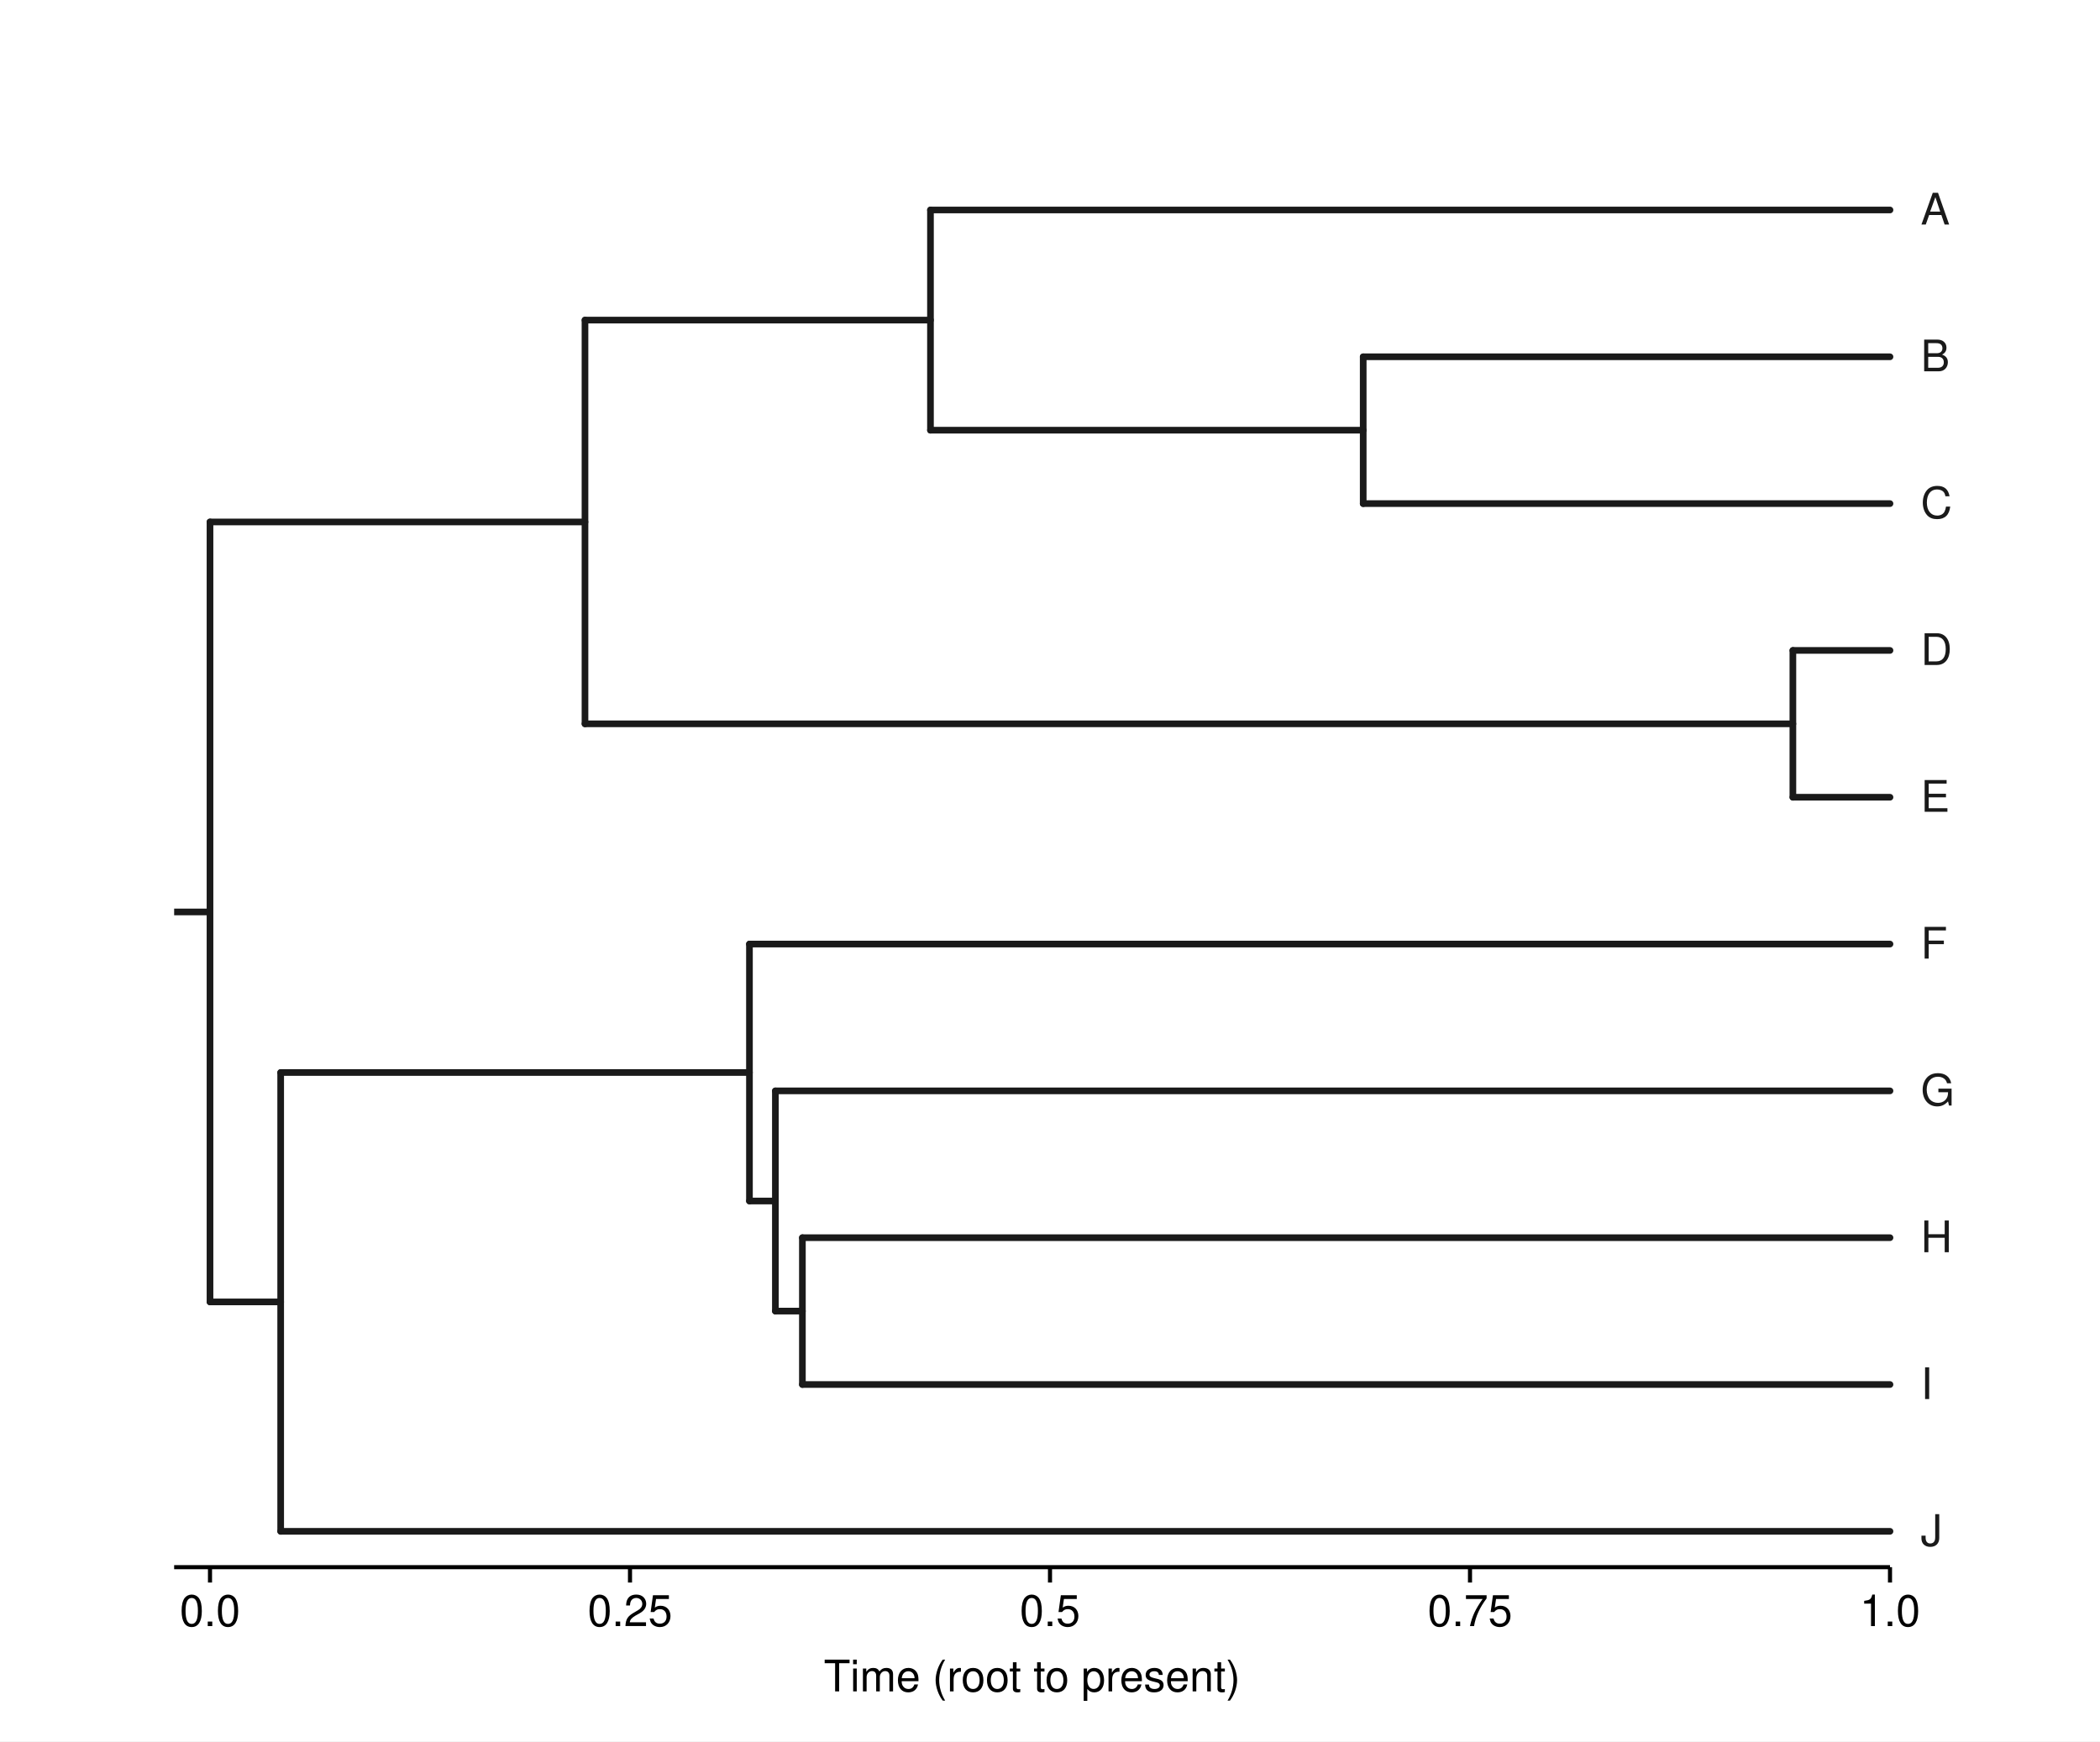
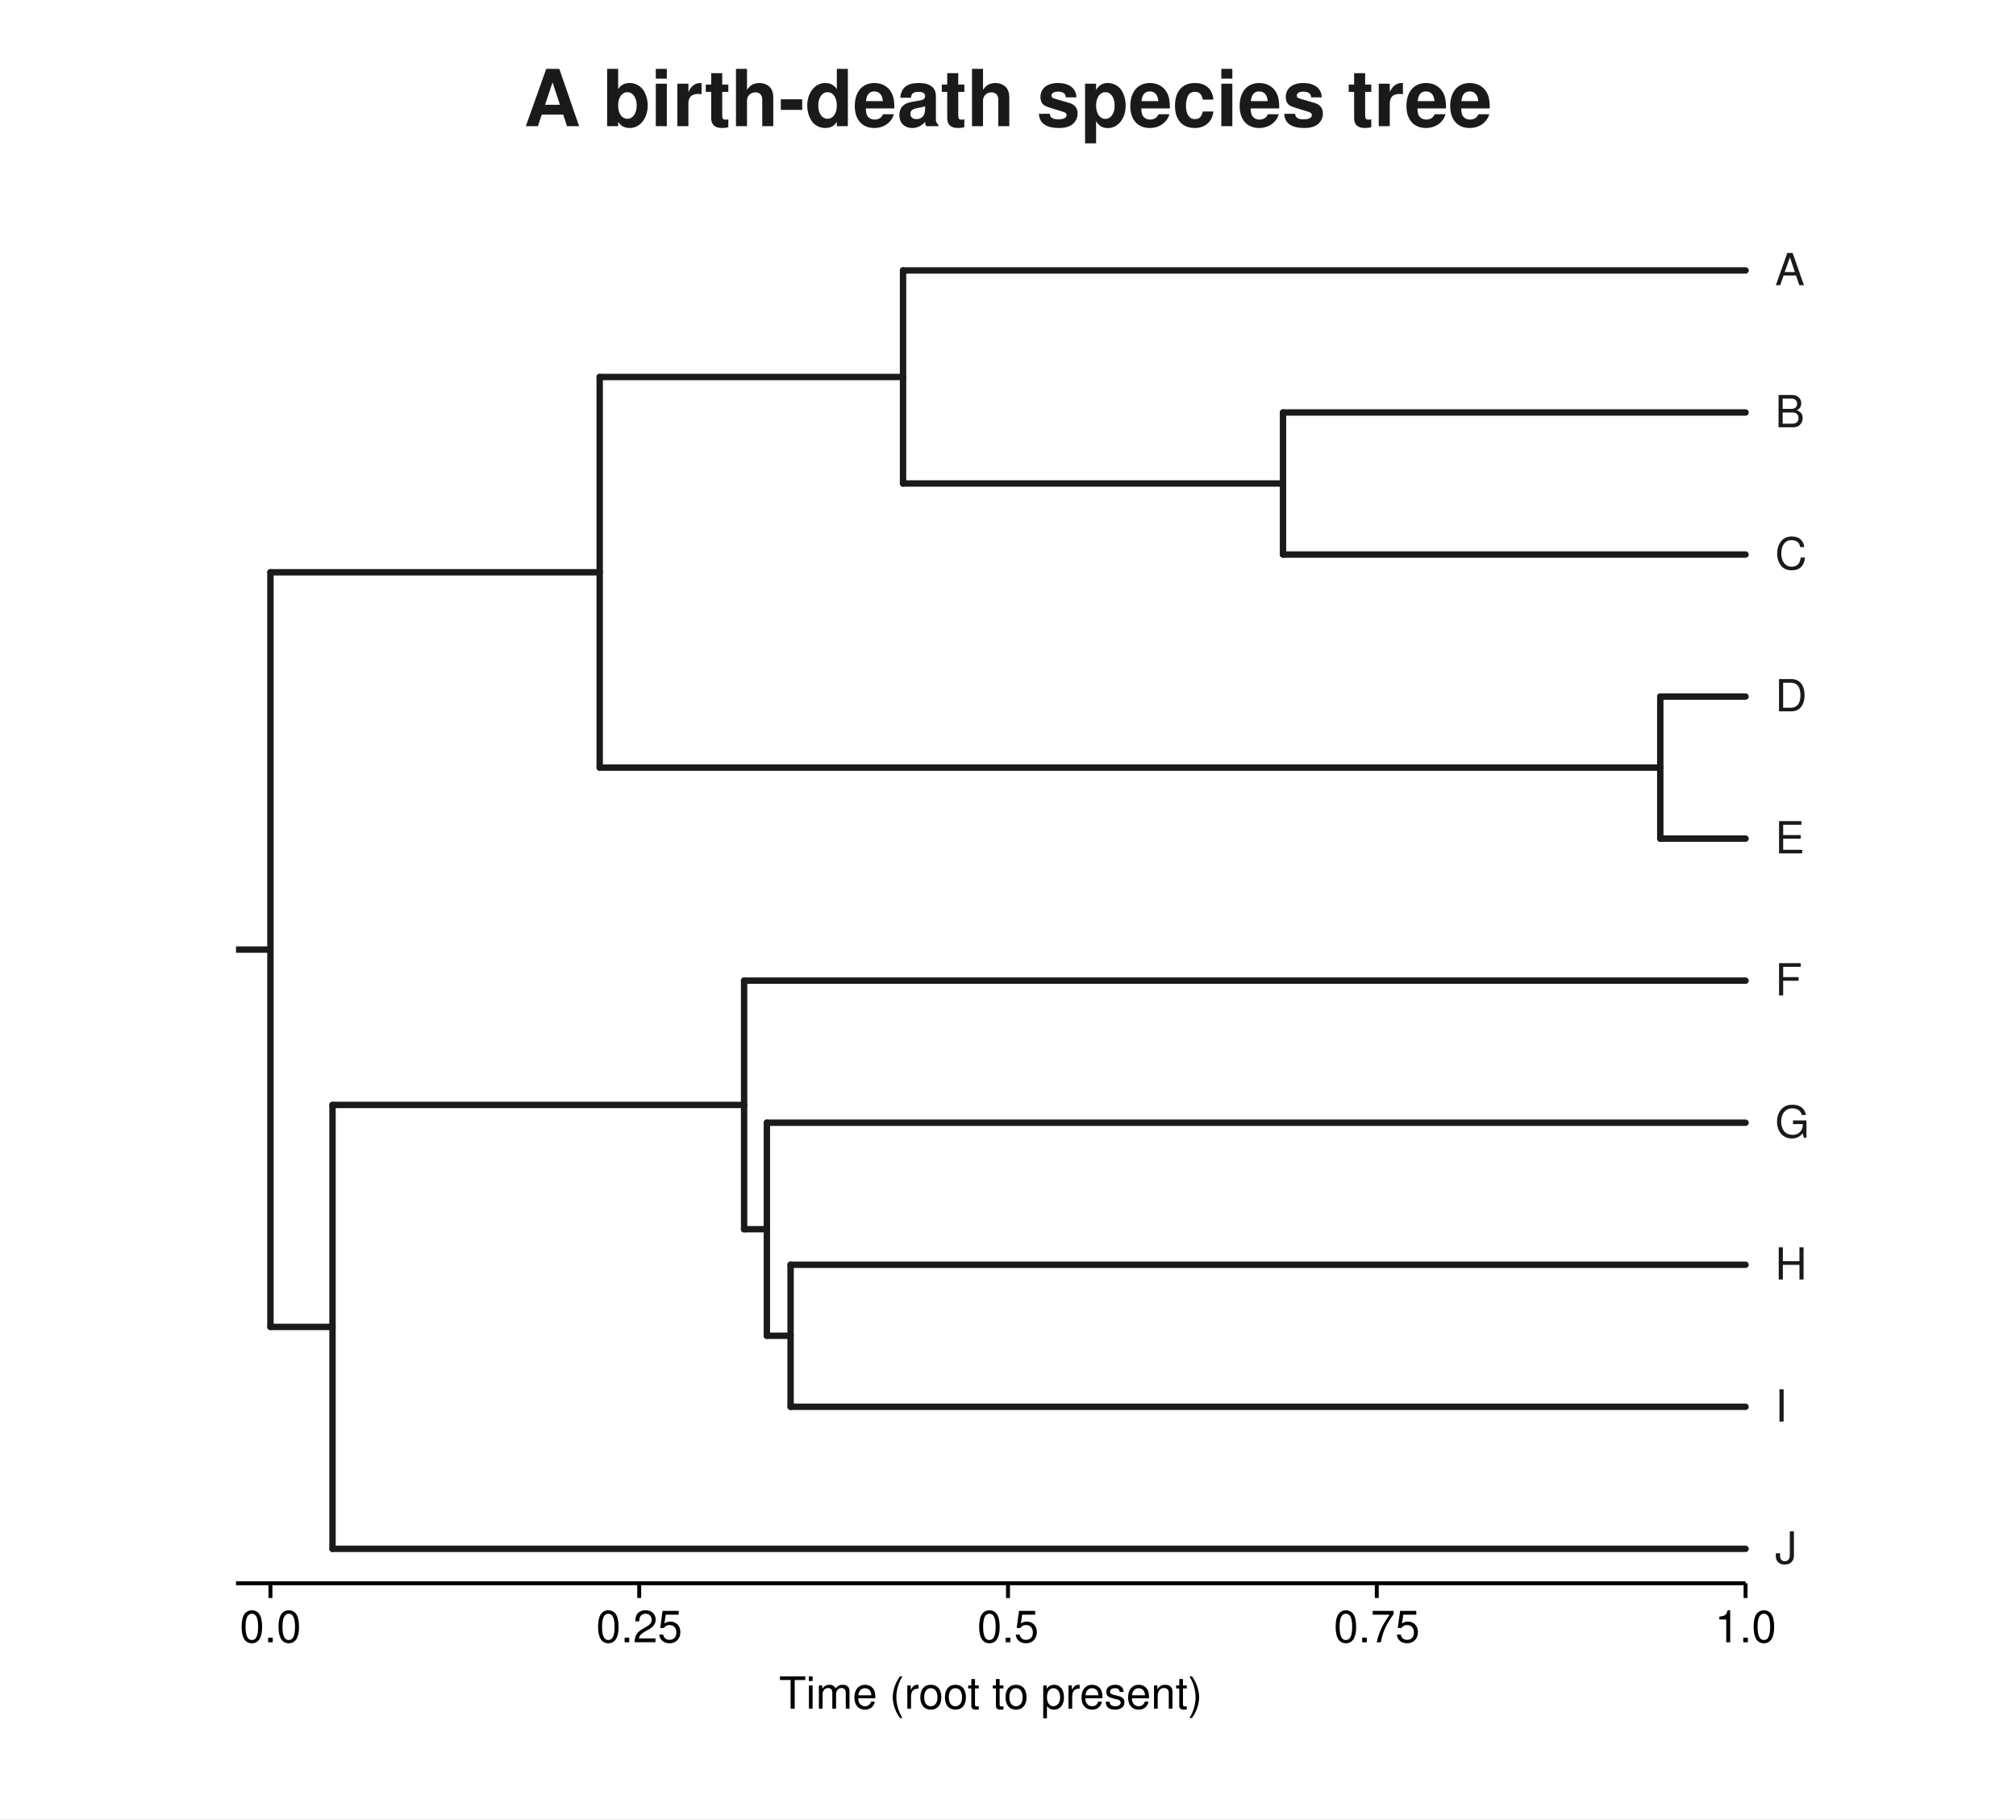
- <svg xmlns="http://www.w3.org/2000/svg" width="820" height="680" viewBox="-410.0 -340.0 820 680">
+ <svg xmlns="http://www.w3.org/2000/svg" width="820" height="740" viewBox="-410.0 -370.0 820 740">
  <defs>
</defs>
-   <rect x="-410.0" y="-340.0" width="820" height="680" fill="white" />
-   <path d="M-46.673,-258.0 L328,-258.0" stroke="#1a1a1a" stroke-width="2.6" stroke-linecap="round" />
-   <path d="M122.298,-200.667 L328,-200.667" stroke="#1a1a1a" stroke-width="2.6" stroke-linecap="round" />
-   <path d="M122.298,-143.333 L328,-143.333" stroke="#1a1a1a" stroke-width="2.6" stroke-linecap="round" />
-   <path d="M-46.673,-172.0 L122.298,-172.0" stroke="#1a1a1a" stroke-width="2.6" stroke-linecap="round" />
-   <path d="M122.298,-200.667 L122.298,-143.333" stroke="#1a1a1a" stroke-width="2.6" stroke-linecap="round" />
-   <path d="M-181.575,-215.0 L-46.673,-215.0" stroke="#1a1a1a" stroke-width="2.6" stroke-linecap="round" />
-   <path d="M-46.673,-258.0 L-46.673,-172.0" stroke="#1a1a1a" stroke-width="2.6" stroke-linecap="round" />
-   <path d="M290.076,-86.0 L328.0,-86.0" stroke="#1a1a1a" stroke-width="2.6" stroke-linecap="round" />
-   <path d="M290.076,-28.667 L328.0,-28.667" stroke="#1a1a1a" stroke-width="2.6" stroke-linecap="round" />
-   <path d="M-181.575,-57.333 L290.076,-57.333" stroke="#1a1a1a" stroke-width="2.6" stroke-linecap="round" />
-   <path d="M290.076,-86.0 L290.076,-28.667" stroke="#1a1a1a" stroke-width="2.6" stroke-linecap="round" />
-   <path d="M-328.0,-136.167 L-181.575,-136.167" stroke="#1a1a1a" stroke-width="2.6" stroke-linecap="round" />
-   <path d="M-181.575,-215.0 L-181.575,-57.333" stroke="#1a1a1a" stroke-width="2.6" stroke-linecap="round" />
-   <path d="M-117.357,28.667 L328,28.667" stroke="#1a1a1a" stroke-width="2.6" stroke-linecap="round" />
-   <path d="M-107.232,86.0 L328,86.0" stroke="#1a1a1a" stroke-width="2.6" stroke-linecap="round" />
-   <path d="M-96.686,143.333 L328,143.333" stroke="#1a1a1a" stroke-width="2.6" stroke-linecap="round" />
-   <path d="M-96.686,200.667 L328,200.667" stroke="#1a1a1a" stroke-width="2.6" stroke-linecap="round" />
-   <path d="M-107.232,172 L-96.686,172" stroke="#1a1a1a" stroke-width="2.6" stroke-linecap="round" />
-   <path d="M-96.686,143.333 L-96.686,200.667" stroke="#1a1a1a" stroke-width="2.6" stroke-linecap="round" />
-   <path d="M-117.357,129.0 L-107.232,129.0" stroke="#1a1a1a" stroke-width="2.6" stroke-linecap="round" />
-   <path d="M-107.232,86.0 L-107.232,172" stroke="#1a1a1a" stroke-width="2.6" stroke-linecap="round" />
-   <path d="M-300.402,78.833 L-117.357,78.833" stroke="#1a1a1a" stroke-width="2.6" stroke-linecap="round" />
-   <path d="M-117.357,28.667 L-117.357,129.0" stroke="#1a1a1a" stroke-width="2.6" stroke-linecap="round" />
-   <path d="M-300.402,258.0 L328,258.0" stroke="#1a1a1a" stroke-width="2.6" stroke-linecap="round" />
-   <path d="M-328.0,168.417 L-300.402,168.417" stroke="#1a1a1a" stroke-width="2.6" stroke-linecap="round" />
-   <path d="M-300.402,78.833 L-300.402,258.0" stroke="#1a1a1a" stroke-width="2.6" stroke-linecap="round" />
-   <path d="M-342.0,16.125 L-328.0,16.125" stroke="#1a1a1a" stroke-width="2.6" />
-   <path d="M-328.0,-136.167 L-328.0,168.417" stroke="#1a1a1a" stroke-width="2.6" stroke-linecap="round" />
-   <text x="340" y="-258.0" font-size="17" fill="#1a1a1a" font-family="Helvetica" transform="" text-anchor="start" dominant-baseline="middle">A</text>
-   <text x="340" y="-200.667" font-size="17" fill="#1a1a1a" font-family="Helvetica" transform="" text-anchor="start" dominant-baseline="middle">B</text>
-   <text x="340" y="-143.333" font-size="17" fill="#1a1a1a" font-family="Helvetica" transform="" text-anchor="start" dominant-baseline="middle">C</text>
-   <text x="340.0" y="-86.0" font-size="17" fill="#1a1a1a" font-family="Helvetica" transform="" text-anchor="start" dominant-baseline="middle">D</text>
-   <text x="340.0" y="-28.667" font-size="17" fill="#1a1a1a" font-family="Helvetica" transform="" text-anchor="start" dominant-baseline="middle">E</text>
-   <text x="340" y="28.667" font-size="17" fill="#1a1a1a" font-family="Helvetica" transform="" text-anchor="start" dominant-baseline="middle">F</text>
-   <text x="340" y="86.0" font-size="17" fill="#1a1a1a" font-family="Helvetica" transform="" text-anchor="start" dominant-baseline="middle">G</text>
-   <text x="340" y="143.333" font-size="17" fill="#1a1a1a" font-family="Helvetica" transform="" text-anchor="start" dominant-baseline="middle">H</text>
-   <text x="340" y="200.667" font-size="17" fill="#1a1a1a" font-family="Helvetica" transform="" text-anchor="start" dominant-baseline="middle">I</text>
-   <text x="340" y="258.0" font-size="17" fill="#1a1a1a" font-family="Helvetica" transform="" text-anchor="start" dominant-baseline="middle">J</text>
-   <path d="M-342.0,272.0 L328,272.0" stroke="black" stroke-width="1.6" />
-   <path d="M-328.0,272.0 L-328.0,278.0" stroke="black" stroke-width="1.6" />
-   <text x="-328.0" y="295.0" font-size="17" text-anchor="middle" font-family="Helvetica">0.0</text>
-   <path d="M-164,272.0 L-164,278.0" stroke="black" stroke-width="1.6" />
-   <text x="-164" y="295.0" font-size="17" text-anchor="middle" font-family="Helvetica">0.25</text>
-   <path d="M-1.9679987417475786e-08,272.0 L-1.9679987417475786e-08,278.0" stroke="black" stroke-width="1.6" />
-   <text x="-1.9679987417475786e-08" y="295.0" font-size="17" text-anchor="middle" font-family="Helvetica">0.5</text>
-   <path d="M164,272.0 L164,278.0" stroke="black" stroke-width="1.6" />
-   <text x="164" y="295.0" font-size="17" text-anchor="middle" font-family="Helvetica">0.75</text>
-   <path d="M328,272.0 L328,278.0" stroke="black" stroke-width="1.6" />
-   <text x="328" y="295.0" font-size="17" text-anchor="middle" font-family="Helvetica">1.0</text>
-   <text x="-7" y="320.5" font-size="17" text-anchor="middle" font-family="Helvetica">Time (root to present)</text>
+   <rect x="-410.0" y="-370.0" width="820" height="740" fill="white" />
+   <path d="M-42.689,-260.0 L300,-260.0" stroke="#1a1a1a" stroke-width="2.6" stroke-linecap="round" />
+   <path d="M111.858,-202.222 L300,-202.222" stroke="#1a1a1a" stroke-width="2.6" stroke-linecap="round" />
+   <path d="M111.858,-144.444 L300,-144.444" stroke="#1a1a1a" stroke-width="2.6" stroke-linecap="round" />
+   <path d="M-42.689,-173.333 L111.858,-173.333" stroke="#1a1a1a" stroke-width="2.6" stroke-linecap="round" />
+   <path d="M111.858,-202.222 L111.858,-144.444" stroke="#1a1a1a" stroke-width="2.6" stroke-linecap="round" />
+   <path d="M-166.074,-216.667 L-42.689,-216.667" stroke="#1a1a1a" stroke-width="2.6" stroke-linecap="round" />
+   <path d="M-42.689,-260.0 L-42.689,-173.333" stroke="#1a1a1a" stroke-width="2.6" stroke-linecap="round" />
+   <path d="M265.314,-86.667 L300.0,-86.667" stroke="#1a1a1a" stroke-width="2.6" stroke-linecap="round" />
+   <path d="M265.314,-28.889 L300.0,-28.889" stroke="#1a1a1a" stroke-width="2.6" stroke-linecap="round" />
+   <path d="M-166.074,-57.778 L265.314,-57.778" stroke="#1a1a1a" stroke-width="2.6" stroke-linecap="round" />
+   <path d="M265.314,-86.667 L265.314,-28.889" stroke="#1a1a1a" stroke-width="2.6" stroke-linecap="round" />
+   <path d="M-300.0,-137.222 L-166.074,-137.222" stroke="#1a1a1a" stroke-width="2.6" stroke-linecap="round" />
+   <path d="M-166.074,-216.667 L-166.074,-57.778" stroke="#1a1a1a" stroke-width="2.6" stroke-linecap="round" />
+   <path d="M-107.339,28.889 L300,28.889" stroke="#1a1a1a" stroke-width="2.6" stroke-linecap="round" />
+   <path d="M-98.078,86.667 L300,86.667" stroke="#1a1a1a" stroke-width="2.6" stroke-linecap="round" />
+   <path d="M-88.432,144.444 L300,144.444" stroke="#1a1a1a" stroke-width="2.6" stroke-linecap="round" />
+   <path d="M-88.432,202.222 L300,202.222" stroke="#1a1a1a" stroke-width="2.6" stroke-linecap="round" />
+   <path d="M-98.078,173.333 L-88.432,173.333" stroke="#1a1a1a" stroke-width="2.6" stroke-linecap="round" />
+   <path d="M-88.432,144.444 L-88.432,202.222" stroke="#1a1a1a" stroke-width="2.6" stroke-linecap="round" />
+   <path d="M-107.339,130.0 L-98.078,130.0" stroke="#1a1a1a" stroke-width="2.6" stroke-linecap="round" />
+   <path d="M-98.078,86.667 L-98.078,173.333" stroke="#1a1a1a" stroke-width="2.6" stroke-linecap="round" />
+   <path d="M-274.758,79.444 L-107.339,79.444" stroke="#1a1a1a" stroke-width="2.6" stroke-linecap="round" />
+   <path d="M-107.339,28.889 L-107.339,130.0" stroke="#1a1a1a" stroke-width="2.6" stroke-linecap="round" />
+   <path d="M-274.758,260.0 L300,260.0" stroke="#1a1a1a" stroke-width="2.6" stroke-linecap="round" />
+   <path d="M-300.0,169.722 L-274.758,169.722" stroke="#1a1a1a" stroke-width="2.6" stroke-linecap="round" />
+   <path d="M-274.758,79.444 L-274.758,260.0" stroke="#1a1a1a" stroke-width="2.6" stroke-linecap="round" />
+   <path d="M-314.0,16.25 L-300.0,16.25" stroke="#1a1a1a" stroke-width="2.6" />
+   <path d="M-300.0,-137.222 L-300.0,169.722" stroke="#1a1a1a" stroke-width="2.6" stroke-linecap="round" />
+   <text x="312" y="-260.0" font-size="18" fill="#1a1a1a" font-family="Helvetica" transform="" text-anchor="start" dominant-baseline="middle">A</text>
+   <text x="312" y="-202.222" font-size="18" fill="#1a1a1a" font-family="Helvetica" transform="" text-anchor="start" dominant-baseline="middle">B</text>
+   <text x="312" y="-144.444" font-size="18" fill="#1a1a1a" font-family="Helvetica" transform="" text-anchor="start" dominant-baseline="middle">C</text>
+   <text x="312.0" y="-86.667" font-size="18" fill="#1a1a1a" font-family="Helvetica" transform="" text-anchor="start" dominant-baseline="middle">D</text>
+   <text x="312.0" y="-28.889" font-size="18" fill="#1a1a1a" font-family="Helvetica" transform="" text-anchor="start" dominant-baseline="middle">E</text>
+   <text x="312" y="28.889" font-size="18" fill="#1a1a1a" font-family="Helvetica" transform="" text-anchor="start" dominant-baseline="middle">F</text>
+   <text x="312" y="86.667" font-size="18" fill="#1a1a1a" font-family="Helvetica" transform="" text-anchor="start" dominant-baseline="middle">G</text>
+   <text x="312" y="144.444" font-size="18" fill="#1a1a1a" font-family="Helvetica" transform="" text-anchor="start" dominant-baseline="middle">H</text>
+   <text x="312" y="202.222" font-size="18" fill="#1a1a1a" font-family="Helvetica" transform="" text-anchor="start" dominant-baseline="middle">I</text>
+   <text x="312" y="260.0" font-size="18" fill="#1a1a1a" font-family="Helvetica" transform="" text-anchor="start" dominant-baseline="middle">J</text>
+   <path d="M-314.0,274.0 L300,274.0" stroke="black" stroke-width="1.6" />
+   <path d="M-300.0,274.0 L-300.0,280.0" stroke="black" stroke-width="1.6" />
+   <text x="-300.0" y="298.0" font-size="18" text-anchor="middle" font-family="Helvetica">0.0</text>
+   <path d="M-150,274.0 L-150,280.0" stroke="black" stroke-width="1.6" />
+   <text x="-150" y="298.0" font-size="18" text-anchor="middle" font-family="Helvetica">0.25</text>
+   <path d="M-1.7999980173044605e-08,274.0 L-1.7999980173044605e-08,280.0" stroke="black" stroke-width="1.6" />
+   <text x="-1.7999980173044605e-08" y="298.0" font-size="18" text-anchor="middle" font-family="Helvetica">0.5</text>
+   <path d="M150,274.0 L150,280.0" stroke="black" stroke-width="1.6" />
+   <text x="150" y="298.0" font-size="18" text-anchor="middle" font-family="Helvetica">0.75</text>
+   <path d="M300,274.0 L300,280.0" stroke="black" stroke-width="1.6" />
+   <text x="300" y="298.0" font-size="18" text-anchor="middle" font-family="Helvetica">1.0</text>
+   <text x="-7" y="325.0" font-size="18" text-anchor="middle" font-family="Helvetica">Time (root to present)</text>
+   <text x="0" y="-326.0" font-size="32" font-weight="bold" font-family="Helvetica" text-anchor="middle" dominant-baseline="central" fill="#1a1a1a">A birth-death species tree</text>
</svg>
